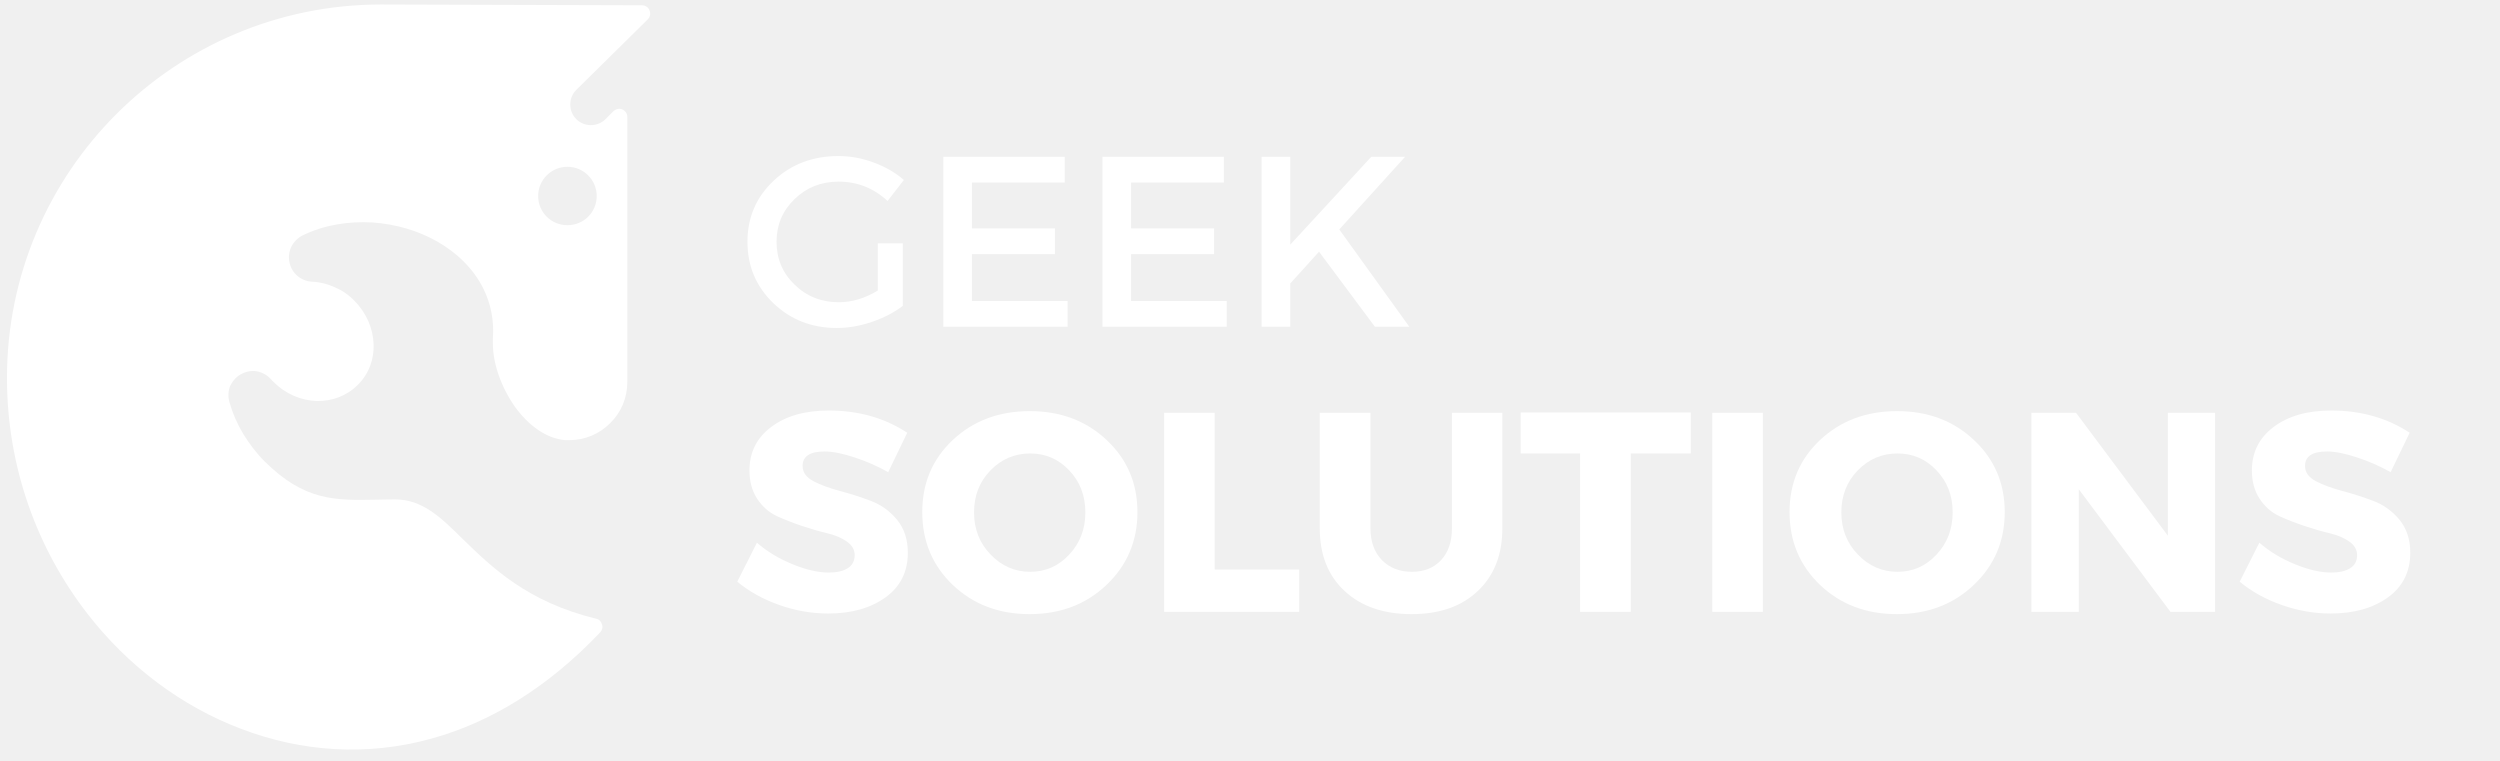
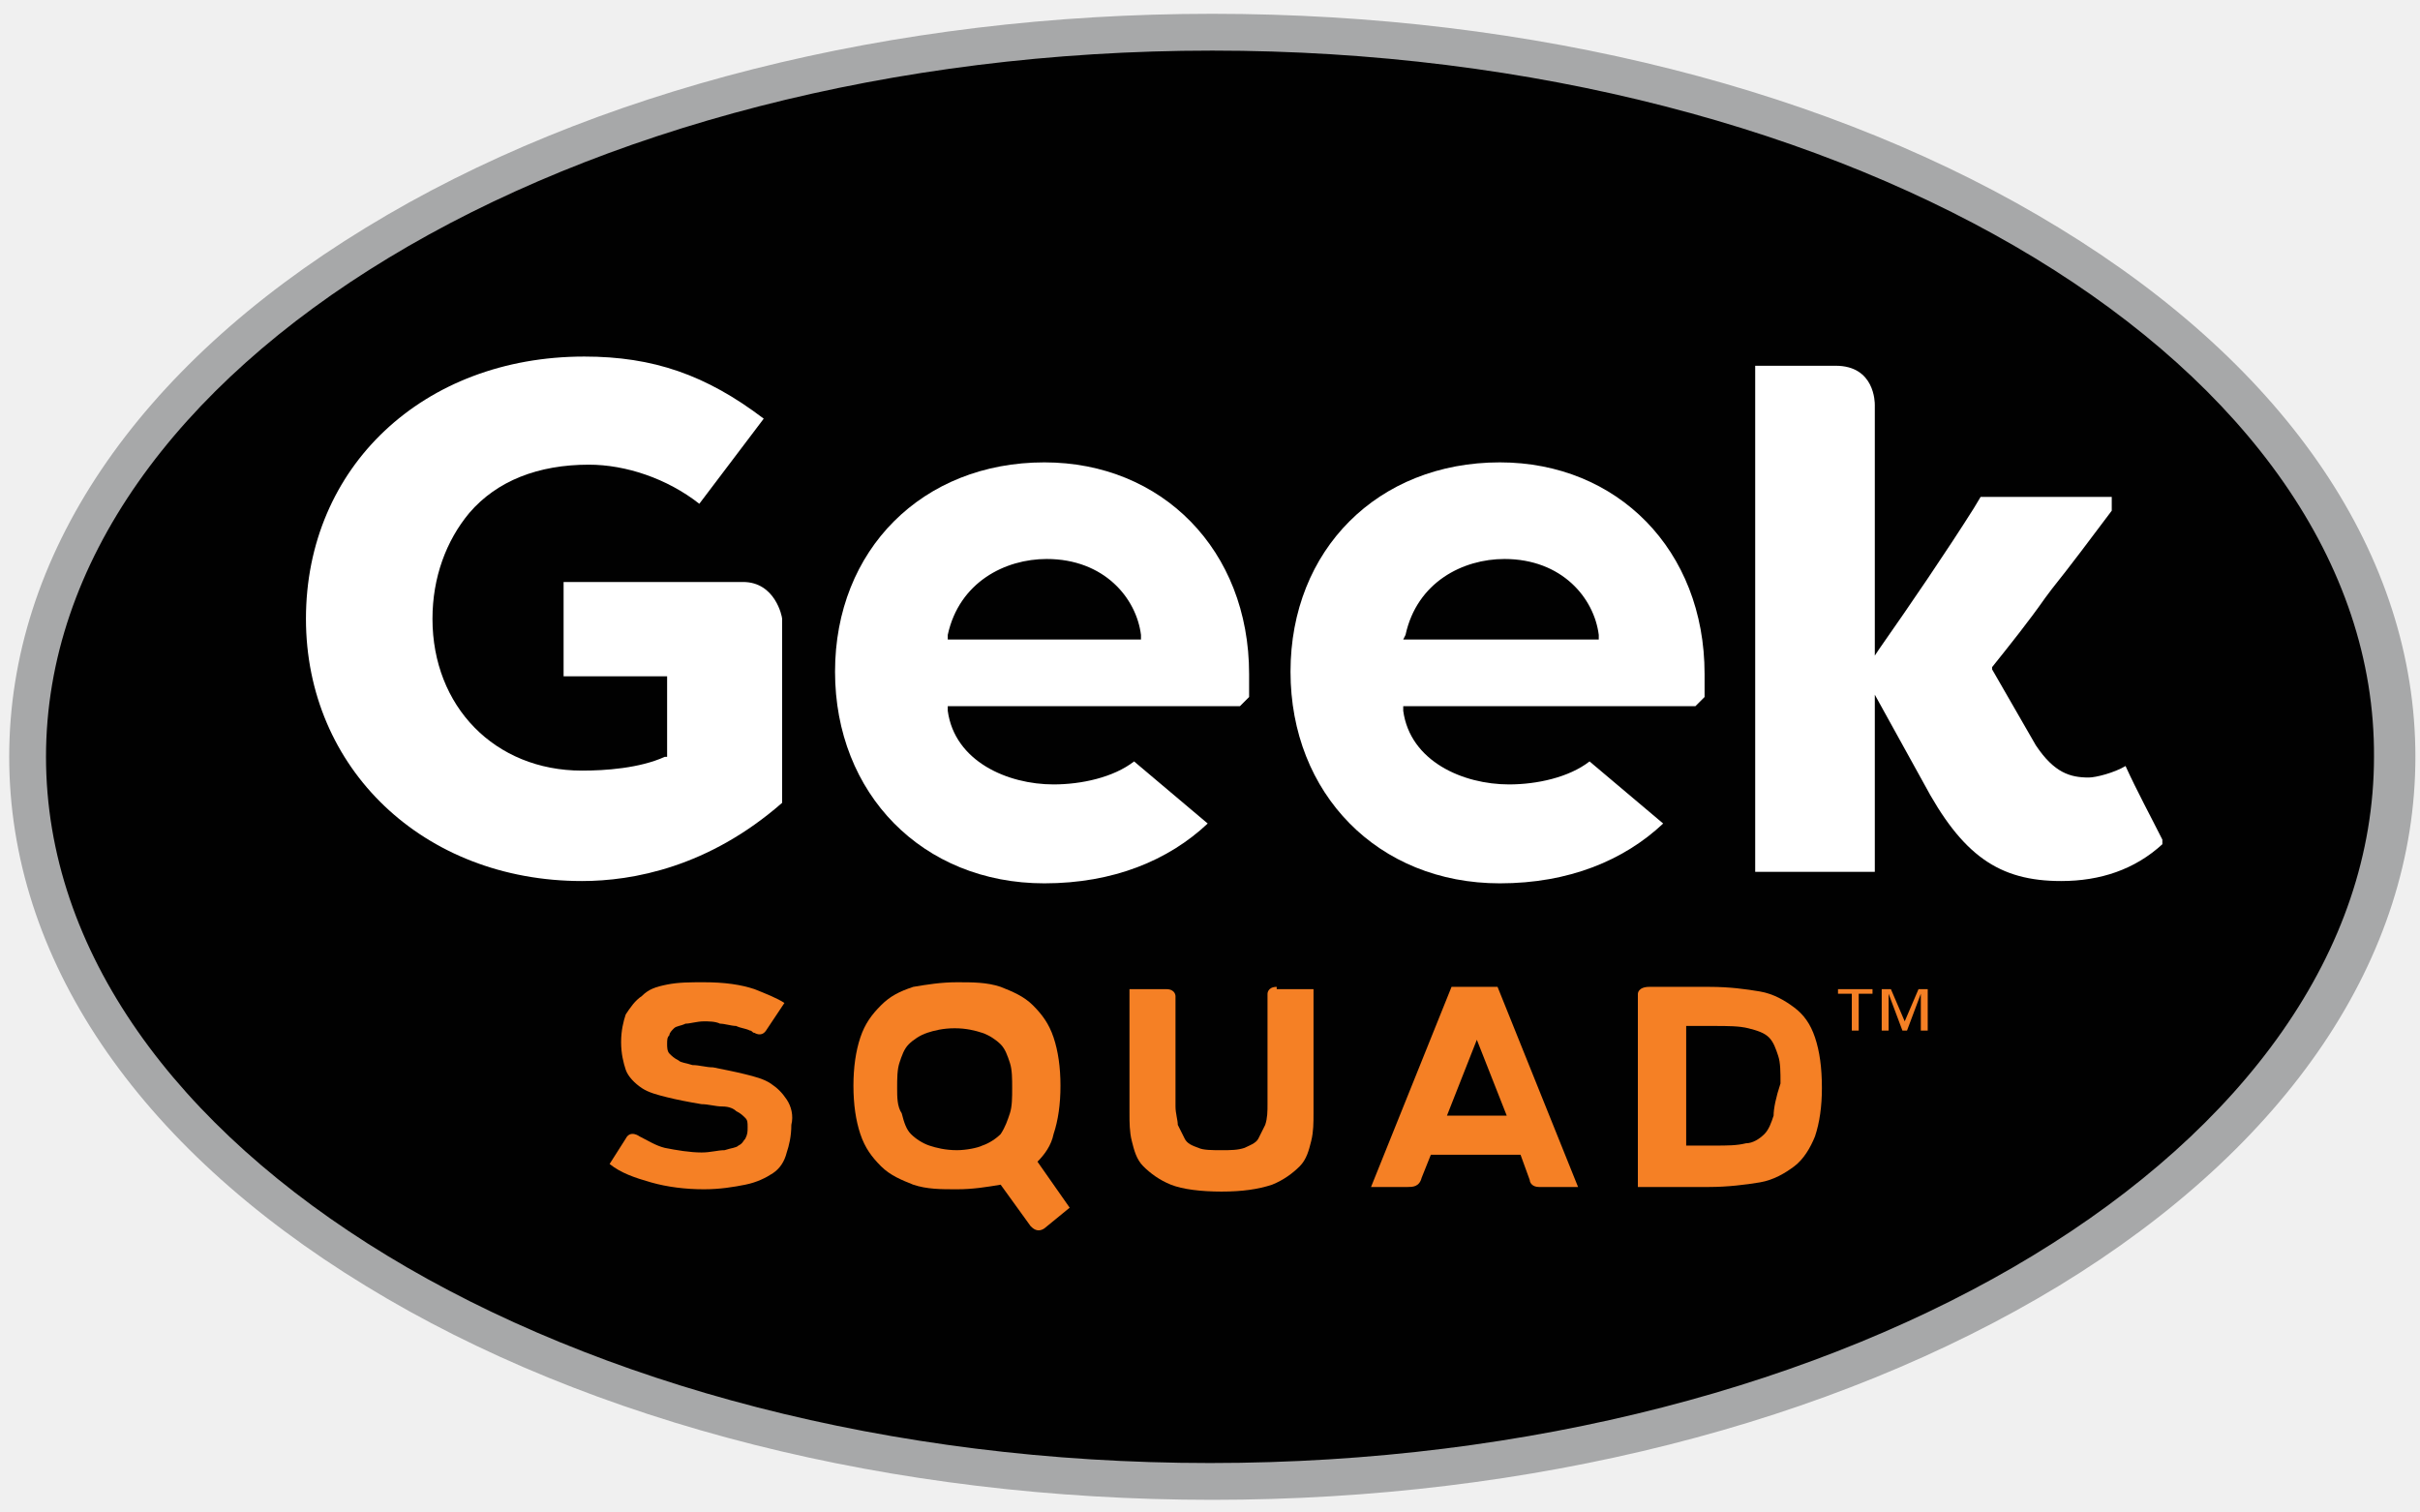
- <svg xmlns="http://www.w3.org/2000/svg" width="342" zoomAndPan="magnify" viewBox="0 0 256.5 78" height="104" preserveAspectRatio="xMidYMid meet" version="1.0">
-   <defs>
-     <g />
-     <clipPath id="4cc4709af6">
-       <path d="M 0.715 0.426 L 66.715 0.426 L 66.715 77 L 0.715 77 Z M 0.715 0.426 " clip-rule="nonzero" />
-     </clipPath>
-   </defs>
-   <g clip-path="url(#4cc4709af6)">
-     <path fill="#ffffff" d="M 11.961 11.684 C 5.023 18.609 0.715 28.195 0.715 38.77 C 0.715 47.988 3.859 56.355 8.93 62.914 C 13.094 68.316 18.617 72.473 24.766 74.789 C 30.855 77.109 37.57 77.645 44.281 75.777 C 50.203 74.141 56.121 70.633 61.59 64.867 C 61.789 64.641 61.871 64.355 61.758 64.047 C 61.676 63.762 61.477 63.535 61.164 63.48 C 54.082 61.754 50.484 58.223 47.426 55.254 C 45.215 53.074 43.348 51.238 40.516 51.238 C 39.496 51.238 39.07 51.266 38.672 51.266 C 34.367 51.352 31.25 51.406 27.145 47.336 C 26.293 46.488 25.586 45.527 24.965 44.539 C 24.34 43.492 23.859 42.391 23.547 41.285 C 23.379 40.719 23.406 40.156 23.605 39.617 C 23.66 39.531 23.688 39.449 23.746 39.363 C 23.973 38.969 24.285 38.629 24.707 38.402 C 25.219 38.121 25.785 38.008 26.324 38.09 C 26.891 38.203 27.398 38.457 27.797 38.91 L 27.91 39.023 C 27.91 39.023 27.91 39.023 27.91 39.051 L 28.051 39.164 C 29.297 40.438 30.91 41.09 32.5 41.145 C 34.055 41.172 35.559 40.637 36.691 39.504 C 37.852 38.375 38.391 36.848 38.332 35.32 C 38.277 33.738 37.625 32.125 36.352 30.852 C 35.754 30.23 35.074 29.777 34.34 29.469 C 33.602 29.129 32.809 28.93 32.016 28.902 C 31.449 28.875 30.91 28.648 30.516 28.309 C 30.09 27.941 29.809 27.461 29.695 26.895 C 29.582 26.359 29.664 25.793 29.891 25.312 C 30.148 24.805 30.543 24.406 31.055 24.152 C 33.234 23.078 35.754 22.684 38.219 22.824 C 40.57 22.992 42.867 23.645 44.848 24.773 C 46.887 25.934 48.586 27.574 49.605 29.637 C 50.344 31.137 50.711 32.859 50.57 34.727 L 50.57 34.754 C 50.57 34.895 50.57 35.066 50.57 35.266 C 50.57 37.301 51.422 39.73 52.836 41.738 C 54.168 43.578 55.98 44.988 57.992 45.16 C 58.105 45.16 58.246 45.16 58.387 45.16 C 60.031 45.16 61.531 44.508 62.609 43.406 C 63.715 42.332 64.363 40.832 64.363 39.195 L 64.363 11.996 C 64.363 11.656 64.168 11.375 63.855 11.23 C 63.543 11.09 63.203 11.176 62.949 11.402 L 62.129 12.223 C 61.305 13.043 59.945 13.043 59.125 12.223 C 58.305 11.402 58.305 10.043 59.125 9.223 L 66.461 1.988 C 66.715 1.73 66.773 1.395 66.633 1.055 C 66.52 0.742 66.207 0.543 65.867 0.543 L 39.098 0.461 C 28.504 0.461 18.902 4.758 11.961 11.684 Z M 58.219 17.113 C 59.891 17.113 61.223 18.469 61.223 20.109 C 61.223 21.777 59.891 23.105 58.219 23.105 C 56.547 23.105 55.215 21.777 55.215 20.109 C 55.215 18.469 56.547 17.113 58.219 17.113 Z M 58.219 17.113 " fill-opacity="1" fill-rule="evenodd" />
-   </g>
-   <g fill="#ffffff" fill-opacity="1">
-     <g transform="translate(75.8454, 33.52581)">
-       <g>
-         <path d="M 14.219 -8.562 L 16.781 -8.562 L 16.781 -2.141 C 15.883 -1.461 14.828 -0.914 13.609 -0.5 C 12.391 -0.082 11.191 0.125 10.016 0.125 C 7.441 0.125 5.27 -0.723 3.5 -2.422 C 1.727 -4.129 0.844 -6.227 0.844 -8.719 C 0.844 -11.207 1.738 -13.297 3.531 -14.984 C 5.32 -16.672 7.539 -17.516 10.188 -17.516 C 11.414 -17.516 12.625 -17.289 13.812 -16.844 C 15 -16.406 16.023 -15.812 16.891 -15.062 L 15.219 -12.906 C 13.789 -14.227 12.113 -14.891 10.188 -14.891 C 8.406 -14.891 6.898 -14.289 5.672 -13.094 C 4.441 -11.906 3.828 -10.445 3.828 -8.719 C 3.828 -6.977 4.445 -5.508 5.688 -4.312 C 6.926 -3.113 8.438 -2.516 10.219 -2.516 C 11.562 -2.516 12.895 -2.914 14.219 -3.719 Z M 14.219 -8.562 " />
-       </g>
-     </g>
-   </g>
-   <g fill="#ffffff" fill-opacity="1">
-     <g transform="translate(94.48842, 33.52581)">
-       <g>
-         <path d="M 14.75 -14.797 L 5.234 -14.797 L 5.234 -10.094 L 13.75 -10.094 L 13.75 -7.453 L 5.234 -7.453 L 5.234 -2.641 L 15.047 -2.641 L 15.047 0 L 2.297 0 L 2.297 -17.438 L 14.75 -17.438 Z M 14.75 -14.797 " />
-       </g>
-     </g>
-   </g>
-   <g fill="#ffffff" fill-opacity="1">
-     <g transform="translate(110.8166, 33.52581)">
-       <g>
-         <path d="M 14.75 -14.797 L 5.234 -14.797 L 5.234 -10.094 L 13.75 -10.094 L 13.75 -7.453 L 5.234 -7.453 L 5.234 -2.641 L 15.047 -2.641 L 15.047 0 L 2.297 0 L 2.297 -17.438 L 14.75 -17.438 Z M 14.75 -14.797 " />
-       </g>
-     </g>
-   </g>
-   <g fill="#ffffff" fill-opacity="1">
-     <g transform="translate(127.1448, 33.52581)">
-       <g>
-         <path d="M 13.922 0 L 8.188 -7.703 L 5.234 -4.438 L 5.234 0 L 2.297 0 L 2.297 -17.438 L 5.234 -17.438 L 5.234 -8.422 L 13.547 -17.438 L 17.016 -17.438 L 10.266 -9.984 L 17.453 0 Z M 13.922 0 " />
-       </g>
-     </g>
-   </g>
-   <g fill="#ffffff" fill-opacity="1">
-     <g transform="translate(75.14364, 62.77519)">
-       <g>
-         <path d="M 9.891 -20.656 C 12.941 -20.656 15.625 -19.895 17.938 -18.375 L 15.984 -14.328 C 14.91 -14.941 13.758 -15.445 12.531 -15.844 C 11.312 -16.25 10.285 -16.453 9.453 -16.453 C 7.953 -16.453 7.203 -15.957 7.203 -14.969 C 7.203 -14.32 7.57 -13.801 8.312 -13.406 C 9.051 -13.02 9.953 -12.688 11.016 -12.406 C 12.078 -12.125 13.133 -11.785 14.188 -11.391 C 15.25 -10.992 16.148 -10.348 16.891 -9.453 C 17.629 -8.555 18 -7.426 18 -6.062 C 18 -4.102 17.227 -2.57 15.688 -1.469 C 14.156 -0.375 12.203 0.172 9.828 0.172 C 8.141 0.172 6.469 -0.117 4.812 -0.703 C 3.156 -1.285 1.719 -2.082 0.5 -3.094 L 2.516 -7.094 C 3.547 -6.195 4.758 -5.461 6.156 -4.891 C 7.551 -4.316 8.797 -4.031 9.891 -4.031 C 10.723 -4.031 11.375 -4.18 11.844 -4.484 C 12.312 -4.785 12.547 -5.227 12.547 -5.812 C 12.547 -6.375 12.273 -6.844 11.734 -7.219 C 11.203 -7.594 10.535 -7.875 9.734 -8.062 C 8.941 -8.25 8.078 -8.5 7.141 -8.812 C 6.211 -9.125 5.348 -9.461 4.547 -9.828 C 3.754 -10.203 3.086 -10.789 2.547 -11.594 C 2.016 -12.406 1.75 -13.375 1.75 -14.5 C 1.75 -16.363 2.492 -17.852 3.984 -18.969 C 5.473 -20.094 7.441 -20.656 9.891 -20.656 Z M 9.891 -20.656 " />
-       </g>
-     </g>
-   </g>
-   <g fill="#ffffff" fill-opacity="1">
-     <g transform="translate(93.92032, 62.77519)">
-       <g>
-         <path d="M 11.734 -20.594 C 14.898 -20.594 17.531 -19.602 19.625 -17.625 C 21.727 -15.656 22.781 -13.191 22.781 -10.234 C 22.781 -7.266 21.723 -4.773 19.609 -2.766 C 17.504 -0.766 14.875 0.234 11.719 0.234 C 8.57 0.234 5.945 -0.758 3.844 -2.75 C 1.75 -4.75 0.703 -7.242 0.703 -10.234 C 0.703 -13.211 1.75 -15.68 3.844 -17.641 C 5.945 -19.609 8.578 -20.594 11.734 -20.594 Z M 11.781 -16.25 C 10.188 -16.25 8.828 -15.672 7.703 -14.516 C 6.578 -13.359 6.016 -11.922 6.016 -10.203 C 6.016 -8.492 6.582 -7.051 7.719 -5.875 C 8.852 -4.695 10.207 -4.109 11.781 -4.109 C 13.352 -4.109 14.688 -4.695 15.781 -5.875 C 16.883 -7.051 17.438 -8.492 17.438 -10.203 C 17.438 -11.922 16.883 -13.359 15.781 -14.516 C 14.688 -15.672 13.352 -16.25 11.781 -16.25 Z M 11.781 -16.25 " />
-       </g>
-     </g>
-   </g>
-   <g fill="#ffffff" fill-opacity="1">
-     <g transform="translate(117.3912, 62.77519)">
-       <g>
-         <path d="M 7.234 -4.344 L 15.906 -4.344 L 15.906 0 L 2.047 0 L 2.047 -20.422 L 7.234 -20.422 Z M 7.234 -4.344 " />
-       </g>
-     </g>
-   </g>
-   <g fill="#ffffff" fill-opacity="1">
-     <g transform="translate(133.7187, 62.77519)">
-       <g>
-         <path d="M 20.422 -20.422 L 20.422 -8.578 C 20.422 -5.867 19.582 -3.723 17.906 -2.141 C 16.238 -0.555 13.973 0.234 11.109 0.234 C 8.234 0.234 5.941 -0.555 4.234 -2.141 C 2.535 -3.723 1.688 -5.867 1.688 -8.578 L 1.688 -20.422 L 6.891 -20.422 L 6.891 -8.578 C 6.891 -7.211 7.281 -6.125 8.062 -5.312 C 8.852 -4.508 9.879 -4.109 11.141 -4.109 C 12.391 -4.109 13.383 -4.504 14.125 -5.297 C 14.875 -6.098 15.25 -7.191 15.25 -8.578 L 15.25 -20.422 Z M 20.422 -20.422 " />
-       </g>
-     </g>
-   </g>
-   <g fill="#ffffff" fill-opacity="1">
-     <g transform="translate(155.8192, 62.77519)">
-       <g>
-         <path d="M 17.656 -16.25 L 11.5 -16.25 L 11.5 0 L 6.297 0 L 6.297 -16.25 L 0.203 -16.25 L 0.203 -20.453 L 17.656 -20.453 Z M 17.656 -16.25 " />
-       </g>
-     </g>
-   </g>
-   <g fill="#ffffff" fill-opacity="1">
-     <g transform="translate(173.6337, 62.77519)">
-       <g>
-         <path d="M 7.234 0 L 2.047 0 L 2.047 -20.422 L 7.234 -20.422 Z M 7.234 0 " />
-       </g>
-     </g>
-   </g>
-   <g fill="#ffffff" fill-opacity="1">
-     <g transform="translate(182.9054, 62.77519)">
-       <g>
-         <path d="M 11.734 -20.594 C 14.898 -20.594 17.531 -19.602 19.625 -17.625 C 21.727 -15.656 22.781 -13.191 22.781 -10.234 C 22.781 -7.266 21.723 -4.773 19.609 -2.766 C 17.504 -0.766 14.875 0.234 11.719 0.234 C 8.57 0.234 5.945 -0.758 3.844 -2.75 C 1.75 -4.75 0.703 -7.242 0.703 -10.234 C 0.703 -13.211 1.75 -15.68 3.844 -17.641 C 5.945 -19.609 8.578 -20.594 11.734 -20.594 Z M 11.781 -16.25 C 10.188 -16.25 8.828 -15.672 7.703 -14.516 C 6.578 -13.359 6.016 -11.922 6.016 -10.203 C 6.016 -8.492 6.582 -7.051 7.719 -5.875 C 8.852 -4.695 10.207 -4.109 11.781 -4.109 C 13.352 -4.109 14.688 -4.695 15.781 -5.875 C 16.883 -7.051 17.438 -8.492 17.438 -10.203 C 17.438 -11.922 16.883 -13.359 15.781 -14.516 C 14.688 -15.672 13.352 -16.25 11.781 -16.25 Z M 11.781 -16.25 " />
-       </g>
-     </g>
-   </g>
-   <g fill="#ffffff" fill-opacity="1">
-     <g transform="translate(206.3763, 62.77519)">
-       <g>
-         <path d="M 20.891 0 L 16.312 0 L 6.906 -12.578 L 6.906 0 L 2.047 0 L 2.047 -20.422 L 6.625 -20.422 L 16.047 -7.812 L 16.047 -20.422 L 20.891 -20.422 Z M 20.891 0 " />
-       </g>
-     </g>
-   </g>
-   <g fill="#ffffff" fill-opacity="1">
-     <g transform="translate(229.2932, 62.77519)">
-       <g>
-         <path d="M 9.891 -20.656 C 12.941 -20.656 15.625 -19.895 17.938 -18.375 L 15.984 -14.328 C 14.91 -14.941 13.758 -15.445 12.531 -15.844 C 11.312 -16.25 10.285 -16.453 9.453 -16.453 C 7.953 -16.453 7.203 -15.957 7.203 -14.969 C 7.203 -14.32 7.57 -13.801 8.312 -13.406 C 9.051 -13.02 9.953 -12.688 11.016 -12.406 C 12.078 -12.125 13.133 -11.785 14.188 -11.391 C 15.25 -10.992 16.148 -10.348 16.891 -9.453 C 17.629 -8.555 18 -7.426 18 -6.062 C 18 -4.102 17.227 -2.57 15.688 -1.469 C 14.156 -0.375 12.203 0.172 9.828 0.172 C 8.141 0.172 6.469 -0.117 4.812 -0.703 C 3.156 -1.285 1.719 -2.082 0.5 -3.094 L 2.516 -7.094 C 3.547 -6.195 4.758 -5.461 6.156 -4.891 C 7.551 -4.316 8.797 -4.031 9.891 -4.031 C 10.723 -4.031 11.375 -4.18 11.844 -4.484 C 12.312 -4.785 12.547 -5.227 12.547 -5.812 C 12.547 -6.375 12.273 -6.844 11.734 -7.219 C 11.203 -7.594 10.535 -7.875 9.734 -8.062 C 8.941 -8.25 8.078 -8.5 7.141 -8.812 C 6.211 -9.125 5.348 -9.461 4.547 -9.828 C 3.754 -10.203 3.086 -10.789 2.547 -11.594 C 2.016 -12.406 1.75 -13.375 1.75 -14.5 C 1.75 -16.363 2.492 -17.852 3.984 -18.969 C 5.473 -20.094 7.441 -20.656 9.891 -20.656 Z M 9.891 -20.656 " />
-       </g>
-     </g>
-   </g>
+ <svg xmlns="http://www.w3.org/2000/svg" version="1.1" baseProfile="tiny" id="Layer_1" x="0px" y="0px" viewBox="0 0 105.2 65.7" xml:space="preserve">
+   <path fill="#010101" d="M104.1,32.9c0,17.4-23,31.5-51.4,31.5c-28.4,0-51.4-14.1-51.4-31.5c0-17.4,23-31.5,51.4-31.5  C81.1,1.4,104.1,15.5,104.1,32.9" />
+   <path fill="#A7A8A9" d="M52.7,65.2c-13.9,0-27-3.3-36.8-9.3c-10-6.1-15.5-14.3-15.5-23c0-8.7,5.5-16.9,15.5-23  c9.8-6,22.9-9.3,36.8-9.3c13.9,0,27,3.3,36.8,9.3c10,6.1,15.5,14.3,15.5,23c0,8.7-5.5,16.9-15.5,23C79.6,61.9,66.5,65.2,52.7,65.2   M52.7,2.2C24.8,2.2,2,16,2,32.9c0,16.9,22.7,30.7,50.6,30.7c27.9,0,50.6-13.8,50.6-30.7C103.3,16,80.6,2.2,52.7,2.2" />
+   <path fill="#FFFFFF" d="M25.4,15.5c-7,0-12.1,4.8-12.1,11.4c0,6.5,5.1,11.4,12,11.4c2.2,0,5.5-0.6,8.7-3.4l0,0v-8  c0-0.1-0.3-1.6-1.7-1.6h-7.8v4.1h4.5v3.5l-0.1,0c-1.1,0.5-2.6,0.6-3.6,0.6c-3.8,0-6.5-2.8-6.5-6.6c0-1.8,0.6-3.4,1.6-4.6  c1.2-1.4,3-2.1,5.2-2.1c1.6,0,3.4,0.6,4.8,1.7l0,0l2.8-3.7l0,0C30.7,16.3,28.4,15.5,25.4,15.5" />
+   <path fill="#FFFFFF" d="M89.6,38.3c1.7,0,3.2-0.5,4.4-1.6l0,0L94,36.5c-0.5-1-1.1-2.1-1.6-3.2l0,0l0,0c-0.5,0.3-1.3,0.5-1.6,0.5  c-0.8,0-1.5-0.2-2.3-1.4l-1.9-3.3l0-0.1c0.8-1,1.6-2,2.3-3l0.3-0.4c0.8-1,1.7-2.2,2.6-3.4l0,0v-0.6h-5.7l-0.3,0.5  c-1.2,1.9-2.7,4.1-4.1,6.1l-0.2,0.3V17.6c0-0.1,0-1.7-1.7-1.7h-3.5v22h5.2v-7.7l2.1,3.8C85.3,37.2,86.9,38.3,89.6,38.3" />
+   <path fill="#FFFFFF" d="M69.1,33.1c-0.9,0.7-2.3,1-3.5,1c-2,0-4.3-1-4.6-3.2l0-0.2h12.7l0.4-0.4c0-0.3,0-0.7,0-1  c0-5.4-3.8-9.2-8.9-9.2c-5.3,0-9.1,3.8-9.1,9.1c0,5.3,3.8,9.2,9.1,9.2c3,0,5.4-1,7.1-2.6l0,0L69.1,33.1L69.1,33.1z M61.1,27.6  c0.5-2.3,2.5-3.3,4.3-3.3c2.5,0,3.9,1.7,4.1,3.3l0,0.2H61L61.1,27.6z" />
+   <path fill="#FFFFFF" d="M49.3,33.1c-0.9,0.7-2.3,1-3.5,1c-2,0-4.3-1-4.6-3.2l0-0.2h12.7l0.4-0.4c0-0.3,0-0.7,0-1  c0-5.4-3.8-9.2-8.9-9.2c-5.3,0-9.1,3.8-9.1,9.1c0,5.3,3.8,9.2,9.1,9.2c3,0,5.4-1,7.1-2.6l0,0L49.3,33.1L49.3,33.1z M41.2,27.6  c0.5-2.3,2.5-3.3,4.3-3.3c2.5,0,3.9,1.7,4.1,3.3l0,0.2h-8.4L41.2,27.6z" />
+   <path fill="#F58025" d="M34.2,47.8c-0.2-0.3-0.4-0.5-0.7-0.7c-0.3-0.2-0.7-0.3-1.1-0.4c-0.4-0.1-0.9-0.2-1.4-0.3  c-0.3,0-0.6-0.1-0.9-0.1c-0.3-0.1-0.5-0.1-0.6-0.2c-0.2-0.1-0.3-0.2-0.4-0.3C29,45.7,29,45.5,29,45.4c0-0.2,0-0.3,0.1-0.4  c0-0.1,0.1-0.2,0.2-0.3c0.1-0.1,0.3-0.1,0.5-0.2c0.2,0,0.5-0.1,0.8-0.1c0.2,0,0.5,0,0.7,0.1c0.2,0,0.5,0.1,0.7,0.1  c0.2,0.1,0.4,0.1,0.6,0.2c0.1,0,0.1,0.1,0.2,0.1l0,0c0,0,0.3,0.2,0.5-0.1l0.8-1.2l0,0l0,0c-0.3-0.2-0.8-0.4-1.3-0.6  c-0.6-0.2-1.3-0.3-2.2-0.3c-0.6,0-1.1,0-1.6,0.1c-0.5,0.1-0.8,0.2-1.1,0.5c-0.3,0.2-0.5,0.5-0.7,0.8c-0.1,0.3-0.2,0.7-0.2,1.2  c0,0.5,0.1,0.9,0.2,1.2c0.1,0.3,0.4,0.6,0.7,0.8c0.3,0.2,0.7,0.3,1.1,0.4c0.4,0.1,0.9,0.2,1.5,0.3c0.3,0,0.6,0.1,0.9,0.1  c0.3,0,0.5,0.1,0.6,0.2c0.2,0.1,0.3,0.2,0.4,0.3c0.1,0.1,0.1,0.2,0.1,0.4c0,0.2,0,0.3-0.1,0.5c-0.1,0.1-0.1,0.2-0.3,0.3  c-0.1,0.1-0.3,0.1-0.6,0.2c-0.3,0-0.6,0.1-1,0.1c-0.5,0-1.1-0.1-1.6-0.2c-0.4-0.1-0.7-0.3-1.1-0.5l0,0c0,0-0.4-0.3-0.6,0.1l-0.7,1.1  l0,0l0,0c0.5,0.4,1.1,0.6,1.8,0.8c0.7,0.2,1.5,0.3,2.3,0.3c0.7,0,1.3-0.1,1.8-0.2c0.5-0.1,0.9-0.3,1.2-0.5c0.3-0.2,0.5-0.5,0.6-0.9  c0.1-0.3,0.2-0.7,0.2-1.2C34.5,48.5,34.4,48.1,34.2,47.8" />
+   <path fill="#F58025" d="M55.5,42.9c-0.4,0-0.4,0.3-0.4,0.3V48c0,0.3,0,0.6-0.1,0.9c-0.1,0.2-0.2,0.4-0.3,0.6  c-0.1,0.2-0.4,0.3-0.6,0.4c-0.3,0.1-0.6,0.1-1,0.1c-0.4,0-0.8,0-1-0.1c-0.3-0.1-0.5-0.2-0.6-0.4c-0.1-0.2-0.2-0.4-0.3-0.6  c0-0.2-0.1-0.5-0.1-0.8v-4.8c0,0,0-0.3-0.4-0.3h-1.6v5.4c0,0.4,0,0.8,0.1,1.2c0.1,0.4,0.2,0.8,0.5,1.1c0.3,0.3,0.7,0.6,1.2,0.8  c0.5,0.2,1.3,0.3,2.2,0.3c0.9,0,1.6-0.1,2.2-0.3c0.5-0.2,0.9-0.5,1.2-0.8c0.3-0.3,0.4-0.7,0.5-1.1c0.1-0.4,0.1-0.8,0.1-1.2v-5.4  H55.5z" />
+   <path fill="#F58025" d="M61.8,51.2l0.4-1h3.9l0.4,1.1c0,0.1,0.1,0.3,0.4,0.3h1.7l-3.5-8.7l0,0h-2l-3.5,8.7l0,0h1.6  C61.4,51.6,61.7,51.6,61.8,51.2 M64.2,45.2l1.3,3.3h-2.6L64.2,45.2z" />
+   <path fill="#F58025" d="M78.9,45.1c-0.2-0.6-0.5-1-0.9-1.3c-0.4-0.3-0.9-0.6-1.5-0.7c-0.6-0.1-1.3-0.2-2.2-0.2h-2.6  c-0.5,0-0.5,0.3-0.5,0.3v8.4h3.1c0.8,0,1.6-0.1,2.2-0.2c0.6-0.1,1.1-0.4,1.5-0.7c0.4-0.3,0.7-0.8,0.9-1.3c0.2-0.6,0.3-1.3,0.3-2.1  C79.2,46.4,79.1,45.7,78.9,45.1 M77.1,48.5c-0.1,0.3-0.2,0.6-0.4,0.8c-0.2,0.2-0.5,0.4-0.8,0.4c-0.4,0.1-0.8,0.1-1.4,0.1h-1.2v-5.2  h1.2c0.6,0,1.1,0,1.5,0.1s0.7,0.2,0.9,0.4c0.2,0.2,0.3,0.5,0.4,0.8c0.1,0.3,0.1,0.7,0.1,1.2C77.2,47.7,77.1,48.2,77.1,48.5" />
+   <path fill="#F58025" d="M46.5,52.5l-1.4-2c0.3-0.3,0.6-0.7,0.7-1.2c0.2-0.6,0.3-1.3,0.3-2.1c0-0.8-0.1-1.5-0.3-2.1  c-0.2-0.6-0.5-1-0.9-1.4c-0.4-0.4-0.9-0.6-1.4-0.8c-0.6-0.2-1.2-0.2-1.9-0.2c-0.7,0-1.3,0.1-1.9,0.2c-0.6,0.2-1,0.4-1.4,0.8  c-0.4,0.4-0.7,0.8-0.9,1.4c-0.2,0.6-0.3,1.3-0.3,2.1c0,0.8,0.1,1.5,0.3,2.1c0.2,0.6,0.5,1,0.9,1.4c0.4,0.4,0.9,0.6,1.4,0.8  c0.6,0.2,1.2,0.2,1.9,0.2c0.7,0,1.3-0.1,1.9-0.2c0,0,0,0,0,0l1.3,1.8l0,0c0.1,0.1,0.3,0.3,0.6,0.1L46.5,52.5z M41.6,50  c-0.5,0-0.9-0.1-1.2-0.2c-0.3-0.1-0.6-0.3-0.8-0.5c-0.2-0.2-0.3-0.5-0.4-0.9C39,48.1,39,47.7,39,47.3c0-0.4,0-0.8,0.1-1.1  s0.2-0.6,0.4-0.8c0.2-0.2,0.5-0.4,0.8-0.5c0.3-0.1,0.7-0.2,1.2-0.2c0.5,0,0.9,0.1,1.2,0.2c0.3,0.1,0.6,0.3,0.8,0.5  c0.2,0.2,0.3,0.5,0.4,0.8s0.1,0.7,0.1,1.1c0,0.4,0,0.8-0.1,1.1c-0.1,0.3-0.2,0.6-0.4,0.9c-0.2,0.2-0.5,0.4-0.8,0.5  C42.5,49.9,42,50,41.6,50" />
+   <path fill="#F58025" d="M83.8,44.8h-0.3v-1.6h0l-0.6,1.6h-0.2l-0.6-1.6h0v1.6h-0.3V43h0.4l0.6,1.4l0.6-1.4h0.4V44.8z M81.4,43.2  h-0.6v1.6h-0.3v-1.6h-0.6V43h1.5V43.2z" />
</svg>
